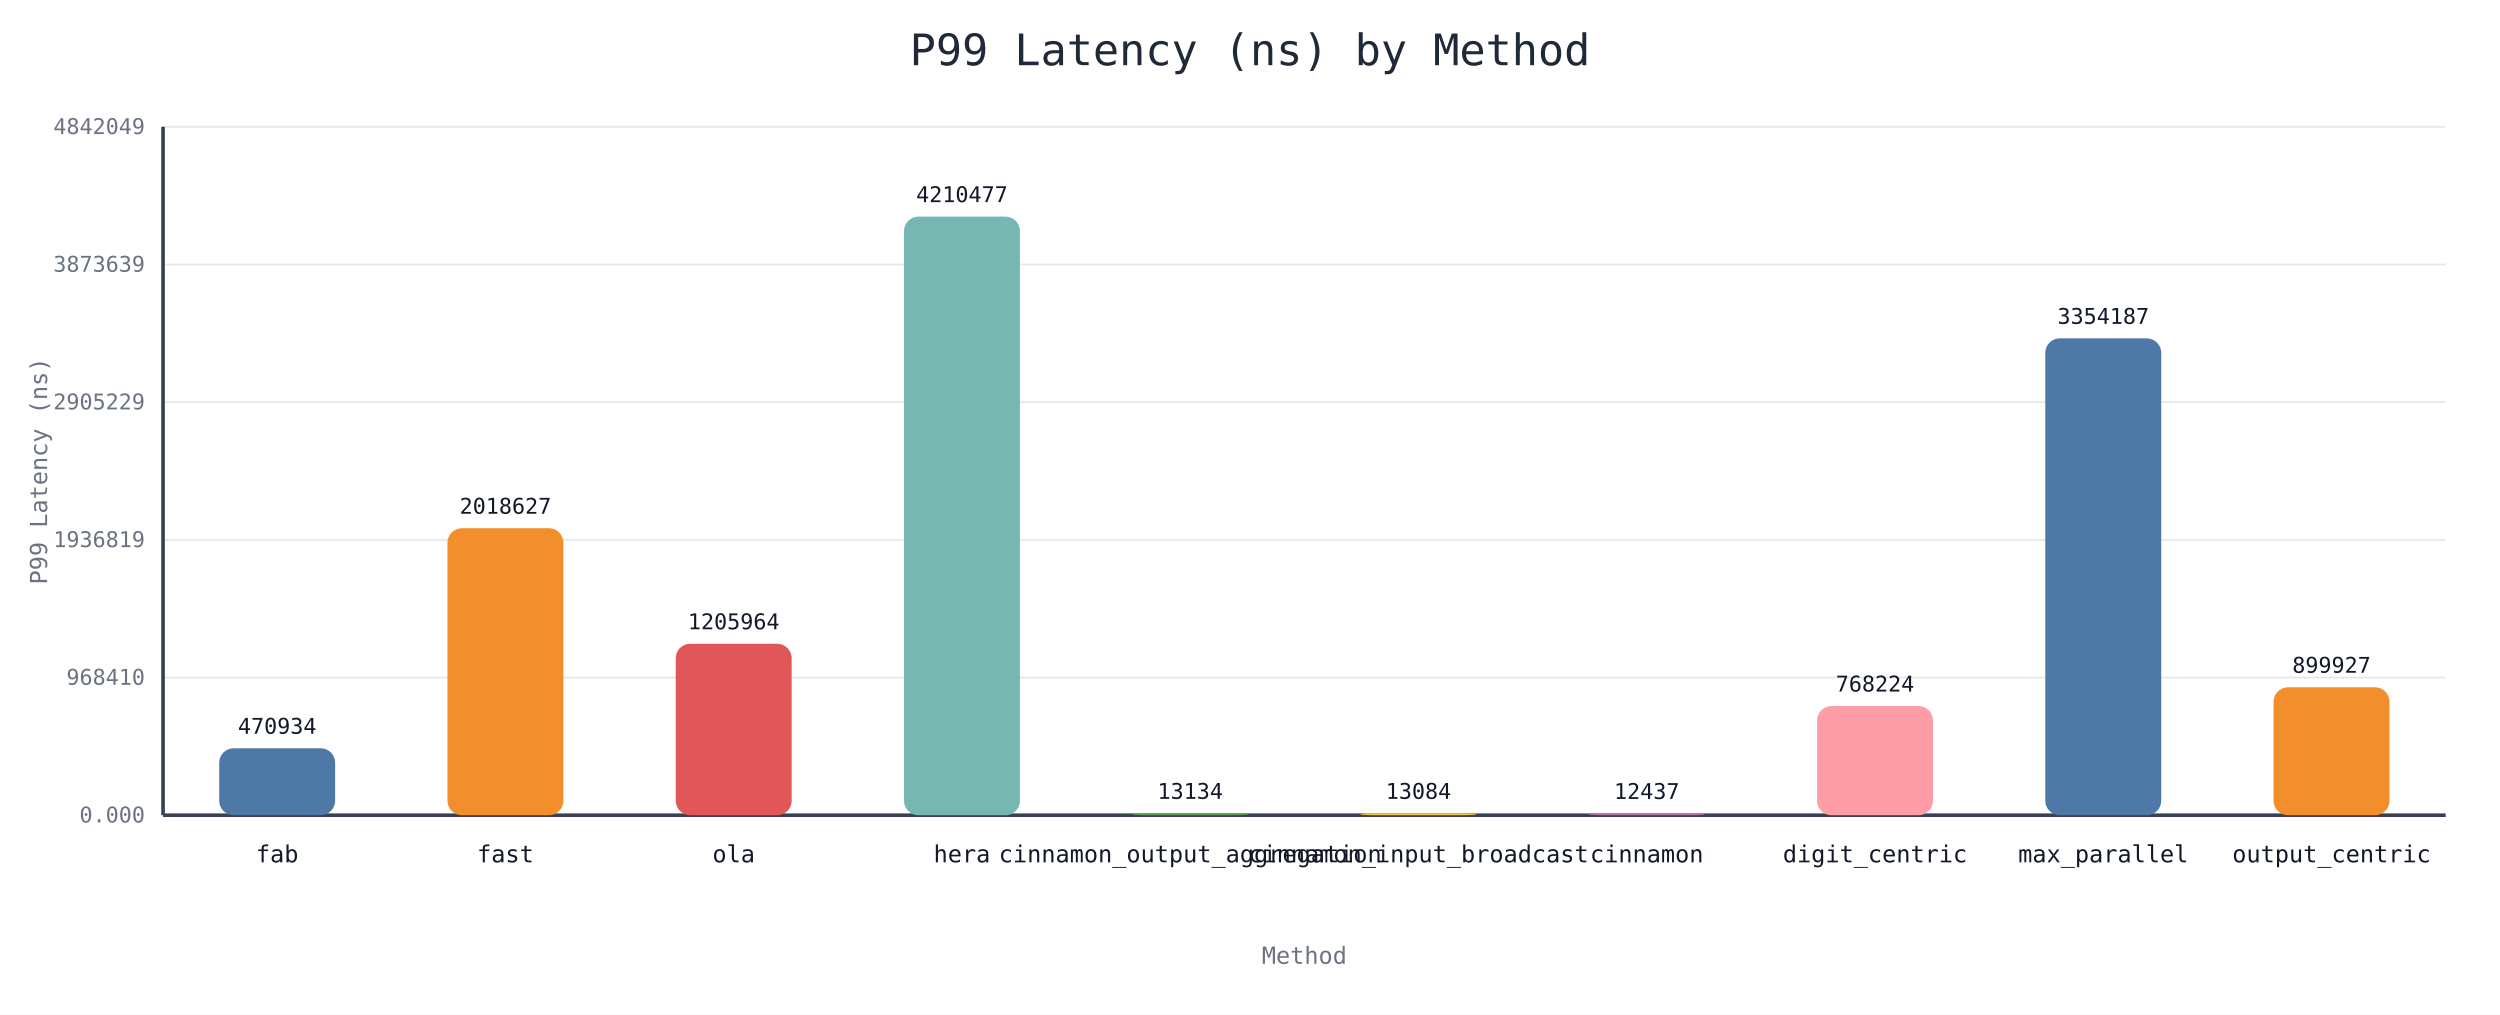
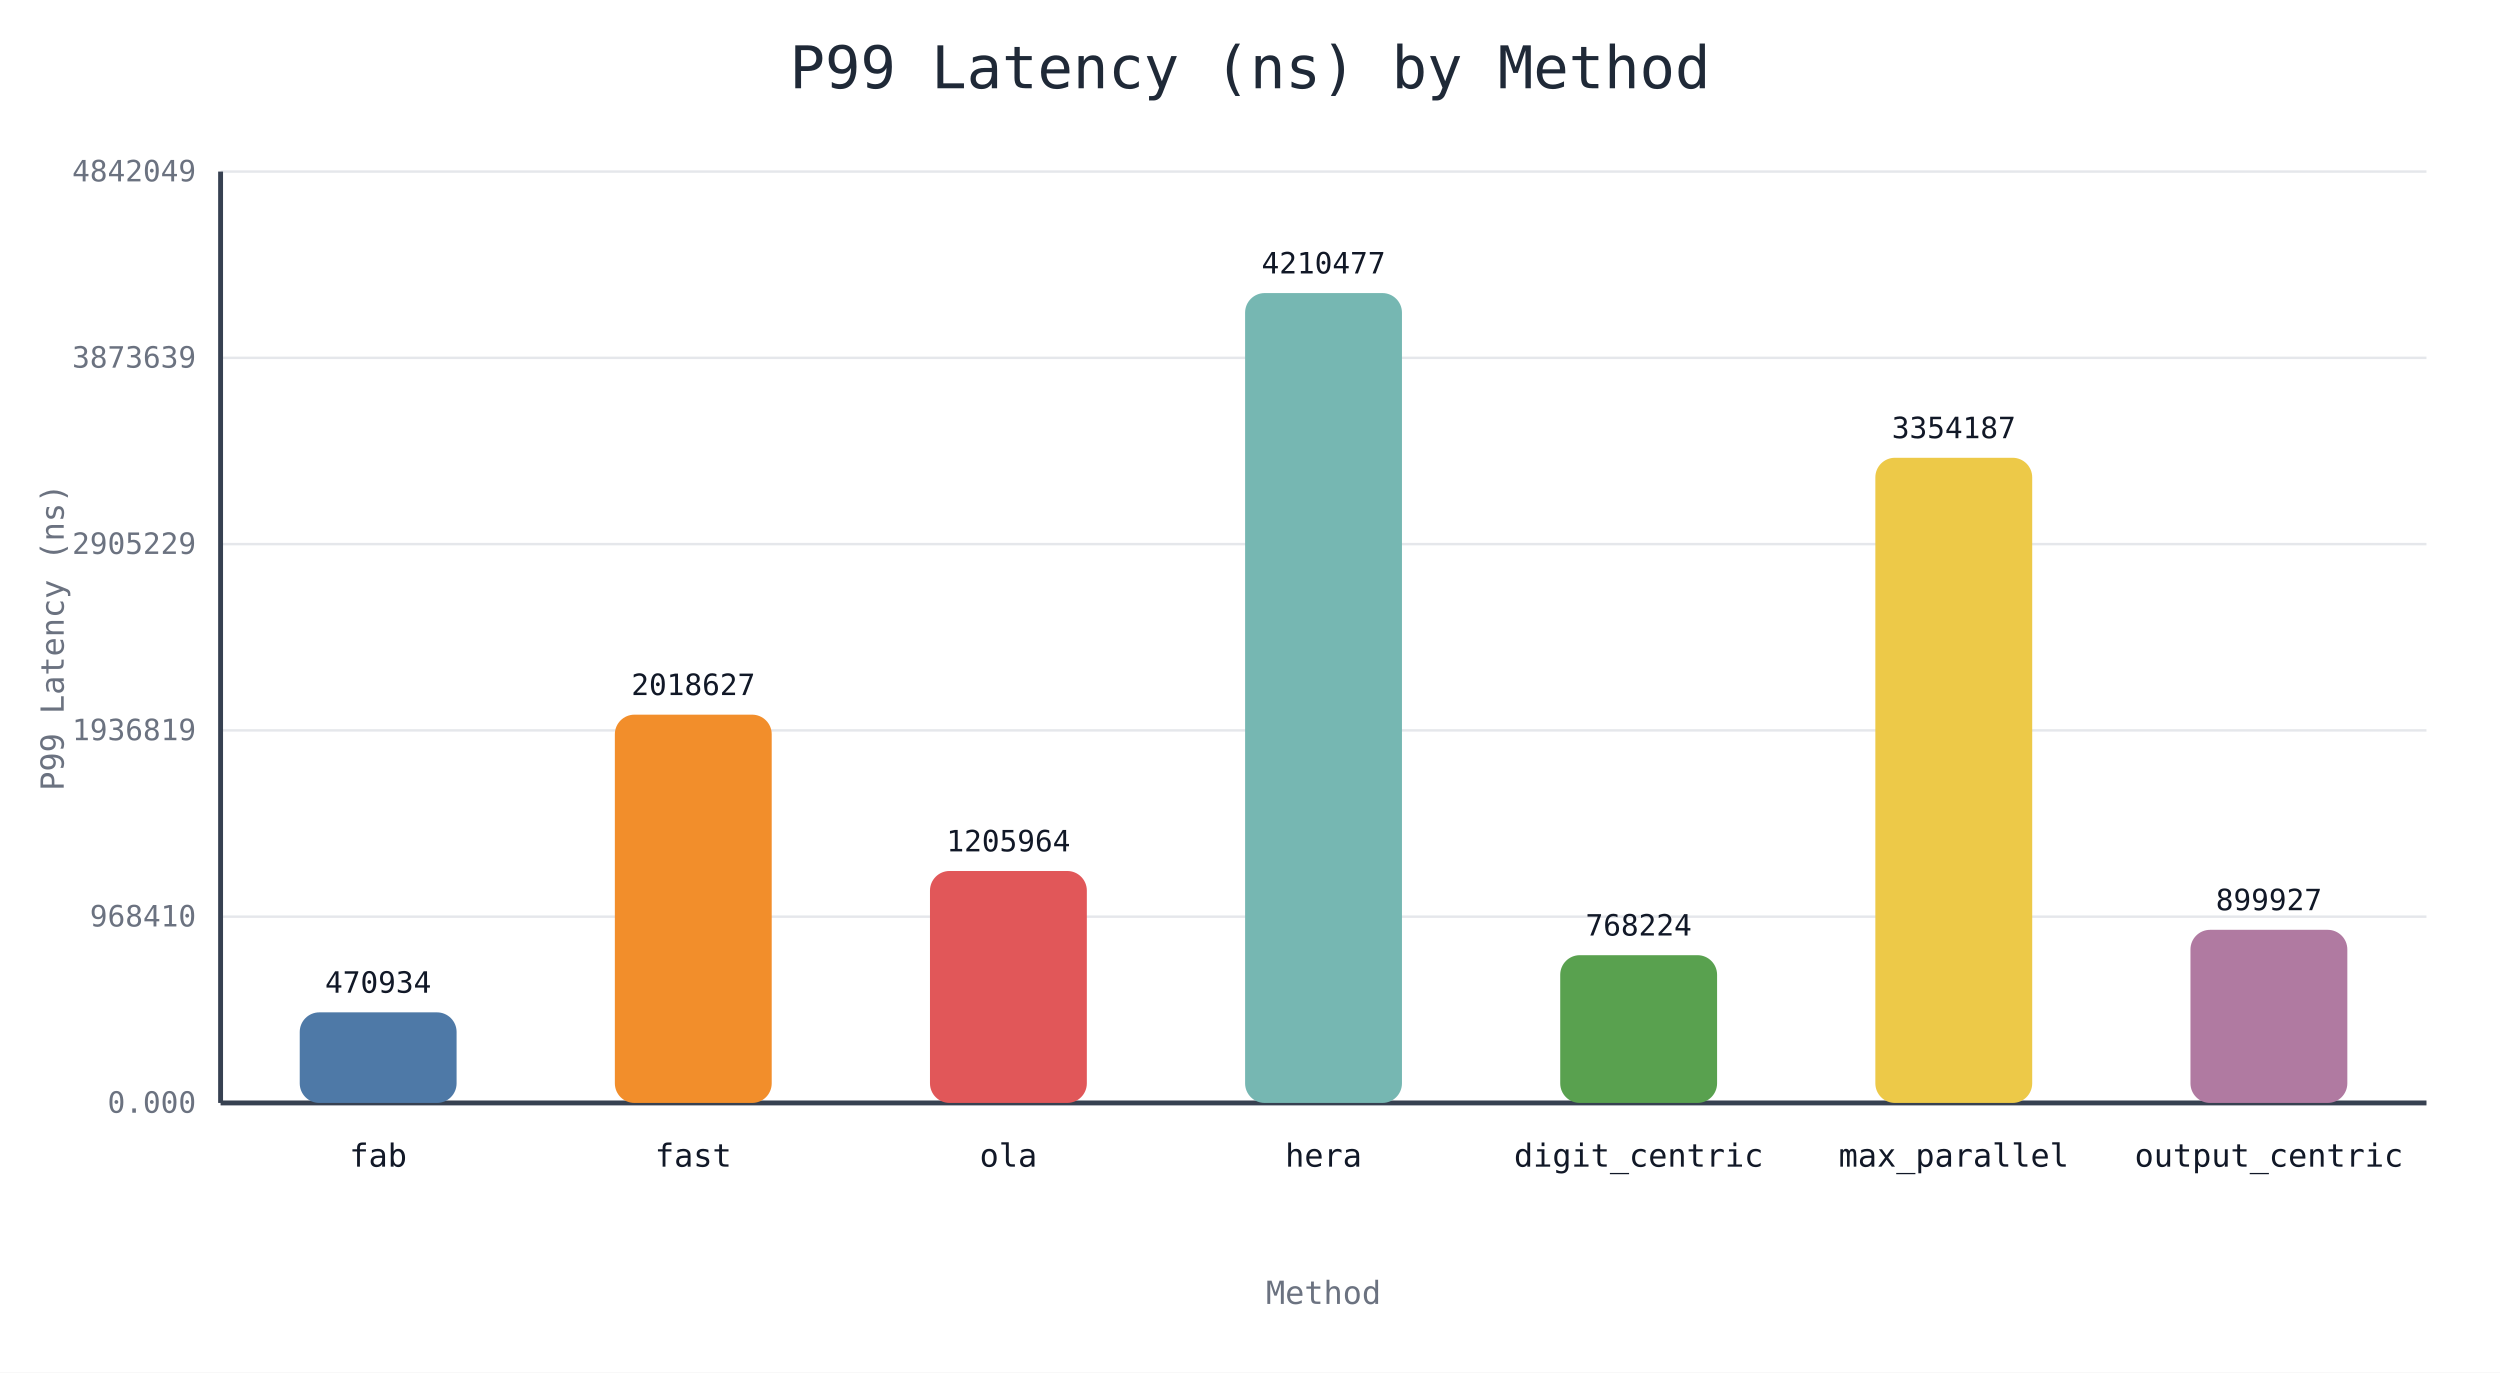
- <svg xmlns="http://www.w3.org/2000/svg" width="1380" height="560" viewBox="0 0 1380 560">
+ <svg xmlns="http://www.w3.org/2000/svg" width="1020" height="560" viewBox="0 0 1020 560">
  <rect x="0" y="0" width="100%" height="100%" fill="#ffffff" />
-   <text x="690.0" y="36" text-anchor="middle" font-size="24" font-family="Maple Mono, Cascadia Code, monospace" fill="#1f2937">P99 Latency (ns) by Method</text>
-   <line x1="90" y1="450.00" x2="1350" y2="450.00" stroke="#e5e7eb" stroke-width="1" />
+   <text x="510.0" y="36" text-anchor="middle" font-size="24" font-family="Maple Mono, Cascadia Code, monospace" fill="#1f2937">P99 Latency (ns) by Method</text>
+   <line x1="90" y1="450.00" x2="990" y2="450.00" stroke="#e5e7eb" stroke-width="1" />
  <text x="80" y="454.00" text-anchor="end" font-size="12" font-family="Maple Mono, Cascadia Code, monospace" fill="#6b7280">0.000</text>
-   <line x1="90" y1="374.00" x2="1350" y2="374.00" stroke="#e5e7eb" stroke-width="1" />
+   <line x1="90" y1="374.00" x2="990" y2="374.00" stroke="#e5e7eb" stroke-width="1" />
  <text x="80" y="378.00" text-anchor="end" font-size="12" font-family="Maple Mono, Cascadia Code, monospace" fill="#6b7280">968410</text>
-   <line x1="90" y1="298.00" x2="1350" y2="298.00" stroke="#e5e7eb" stroke-width="1" />
+   <line x1="90" y1="298.00" x2="990" y2="298.00" stroke="#e5e7eb" stroke-width="1" />
  <text x="80" y="302.00" text-anchor="end" font-size="12" font-family="Maple Mono, Cascadia Code, monospace" fill="#6b7280">1936819</text>
-   <line x1="90" y1="222.00" x2="1350" y2="222.00" stroke="#e5e7eb" stroke-width="1" />
+   <line x1="90" y1="222.00" x2="990" y2="222.00" stroke="#e5e7eb" stroke-width="1" />
  <text x="80" y="226.00" text-anchor="end" font-size="12" font-family="Maple Mono, Cascadia Code, monospace" fill="#6b7280">2905229</text>
-   <line x1="90" y1="146.00" x2="1350" y2="146.00" stroke="#e5e7eb" stroke-width="1" />
+   <line x1="90" y1="146.00" x2="990" y2="146.00" stroke="#e5e7eb" stroke-width="1" />
  <text x="80" y="150.00" text-anchor="end" font-size="12" font-family="Maple Mono, Cascadia Code, monospace" fill="#6b7280">3873639</text>
-   <line x1="90" y1="70.00" x2="1350" y2="70.00" stroke="#e5e7eb" stroke-width="1" />
+   <line x1="90" y1="70.00" x2="990" y2="70.00" stroke="#e5e7eb" stroke-width="1" />
  <text x="80" y="74.00" text-anchor="end" font-size="12" font-family="Maple Mono, Cascadia Code, monospace" fill="#6b7280">4842049</text>
-   <line x1="90" y1="450" x2="1350" y2="450" stroke="#374151" stroke-width="2" />
+   <line x1="90" y1="450" x2="990" y2="450" stroke="#374151" stroke-width="2" />
  <line x1="90" y1="70" x2="90" y2="450" stroke="#374151" stroke-width="2" />
-   <rect x="121.00" y="413.04" width="64.00" height="36.96" fill="#4E79A7" rx="8" ry="8" />
-   <text x="153.00" y="405.04" text-anchor="middle" font-size="12" font-family="Maple Mono, Cascadia Code, monospace" fill="#111827">470934</text>
-   <text x="153.00" y="476.00" text-anchor="middle" font-size="13" font-family="Maple Mono, Cascadia Code, monospace" fill="#111827">fab</text>
-   <rect x="247.00" y="291.58" width="64.00" height="158.42" fill="#F28E2B" rx="8" ry="8" />
-   <text x="279.00" y="283.58" text-anchor="middle" font-size="12" font-family="Maple Mono, Cascadia Code, monospace" fill="#111827">2018627</text>
-   <text x="279.00" y="476.00" text-anchor="middle" font-size="13" font-family="Maple Mono, Cascadia Code, monospace" fill="#111827">fast</text>
-   <rect x="373.00" y="355.36" width="64.00" height="94.64" fill="#E15759" rx="8" ry="8" />
-   <text x="405.00" y="347.36" text-anchor="middle" font-size="12" font-family="Maple Mono, Cascadia Code, monospace" fill="#111827">1205964</text>
-   <text x="405.00" y="476.00" text-anchor="middle" font-size="13" font-family="Maple Mono, Cascadia Code, monospace" fill="#111827">ola</text>
-   <rect x="499.00" y="119.57" width="64.00" height="330.43" fill="#76B7B2" rx="8" ry="8" />
-   <text x="531.00" y="111.57" text-anchor="middle" font-size="12" font-family="Maple Mono, Cascadia Code, monospace" fill="#111827">4210477</text>
-   <text x="531.00" y="476.00" text-anchor="middle" font-size="13" font-family="Maple Mono, Cascadia Code, monospace" fill="#111827">hera</text>
-   <rect x="625.00" y="448.97" width="64.00" height="1.03" fill="#59A14F" rx="8" ry="8" />
-   <text x="657.00" y="440.97" text-anchor="middle" font-size="12" font-family="Maple Mono, Cascadia Code, monospace" fill="#111827">13134</text>
-   <text x="657.00" y="476.00" text-anchor="middle" font-size="13" font-family="Maple Mono, Cascadia Code, monospace" fill="#111827">cinnamon_output_aggregation</text>
-   <rect x="751.00" y="448.97" width="64.00" height="1.03" fill="#EDC948" rx="8" ry="8" />
-   <text x="783.00" y="440.97" text-anchor="middle" font-size="12" font-family="Maple Mono, Cascadia Code, monospace" fill="#111827">13084</text>
-   <text x="783.00" y="476.00" text-anchor="middle" font-size="13" font-family="Maple Mono, Cascadia Code, monospace" fill="#111827">cinnamon_input_broadcast</text>
-   <rect x="877.00" y="449.02" width="64.00" height="0.98" fill="#B07AA1" rx="8" ry="8" />
-   <text x="909.00" y="441.02" text-anchor="middle" font-size="12" font-family="Maple Mono, Cascadia Code, monospace" fill="#111827">12437</text>
-   <text x="909.00" y="476.00" text-anchor="middle" font-size="13" font-family="Maple Mono, Cascadia Code, monospace" fill="#111827">cinnamon</text>
-   <rect x="1003.00" y="389.71" width="64.00" height="60.29" fill="#FF9DA7" rx="8" ry="8" />
-   <text x="1035.00" y="381.71" text-anchor="middle" font-size="12" font-family="Maple Mono, Cascadia Code, monospace" fill="#111827">768224</text>
-   <text x="1035.00" y="476.00" text-anchor="middle" font-size="13" font-family="Maple Mono, Cascadia Code, monospace" fill="#111827">digit_centric</text>
-   <rect x="1129.00" y="186.77" width="64.00" height="263.23" fill="#4E79A7" rx="8" ry="8" />
-   <text x="1161.00" y="178.77" text-anchor="middle" font-size="12" font-family="Maple Mono, Cascadia Code, monospace" fill="#111827">3354187</text>
-   <text x="1161.00" y="476.00" text-anchor="middle" font-size="13" font-family="Maple Mono, Cascadia Code, monospace" fill="#111827">max_parallel</text>
-   <rect x="1255.00" y="379.37" width="64.00" height="70.63" fill="#F28E2B" rx="8" ry="8" />
-   <text x="1287.00" y="371.37" text-anchor="middle" font-size="12" font-family="Maple Mono, Cascadia Code, monospace" fill="#111827">899927</text>
-   <text x="1287.00" y="476.00" text-anchor="middle" font-size="13" font-family="Maple Mono, Cascadia Code, monospace" fill="#111827">output_centric</text>
-   <text x="720.00" y="532" text-anchor="middle" font-size="13" font-family="Maple Mono, Cascadia Code, monospace" fill="#6b7280">Method</text>
+   <rect x="122.29" y="413.04" width="64.00" height="36.96" fill="#4E79A7" rx="8" ry="8" />
+   <text x="154.29" y="405.04" text-anchor="middle" font-size="12" font-family="Maple Mono, Cascadia Code, monospace" fill="#111827">470934</text>
+   <text x="154.29" y="476.00" text-anchor="middle" font-size="13" font-family="Maple Mono, Cascadia Code, monospace" fill="#111827">fab</text>
+   <rect x="250.86" y="291.58" width="64.00" height="158.42" fill="#F28E2B" rx="8" ry="8" />
+   <text x="282.86" y="283.58" text-anchor="middle" font-size="12" font-family="Maple Mono, Cascadia Code, monospace" fill="#111827">2018627</text>
+   <text x="282.86" y="476.00" text-anchor="middle" font-size="13" font-family="Maple Mono, Cascadia Code, monospace" fill="#111827">fast</text>
+   <rect x="379.43" y="355.36" width="64.00" height="94.64" fill="#E15759" rx="8" ry="8" />
+   <text x="411.43" y="347.36" text-anchor="middle" font-size="12" font-family="Maple Mono, Cascadia Code, monospace" fill="#111827">1205964</text>
+   <text x="411.43" y="476.00" text-anchor="middle" font-size="13" font-family="Maple Mono, Cascadia Code, monospace" fill="#111827">ola</text>
+   <rect x="508.00" y="119.57" width="64.00" height="330.43" fill="#76B7B2" rx="8" ry="8" />
+   <text x="540.00" y="111.57" text-anchor="middle" font-size="12" font-family="Maple Mono, Cascadia Code, monospace" fill="#111827">4210477</text>
+   <text x="540.00" y="476.00" text-anchor="middle" font-size="13" font-family="Maple Mono, Cascadia Code, monospace" fill="#111827">hera</text>
+   <rect x="636.57" y="389.71" width="64.00" height="60.29" fill="#59A14F" rx="8" ry="8" />
+   <text x="668.57" y="381.71" text-anchor="middle" font-size="12" font-family="Maple Mono, Cascadia Code, monospace" fill="#111827">768224</text>
+   <text x="668.57" y="476.00" text-anchor="middle" font-size="13" font-family="Maple Mono, Cascadia Code, monospace" fill="#111827">digit_centric</text>
+   <rect x="765.14" y="186.77" width="64.00" height="263.23" fill="#EDC948" rx="8" ry="8" />
+   <text x="797.14" y="178.77" text-anchor="middle" font-size="12" font-family="Maple Mono, Cascadia Code, monospace" fill="#111827">3354187</text>
+   <text x="797.14" y="476.00" text-anchor="middle" font-size="13" font-family="Maple Mono, Cascadia Code, monospace" fill="#111827">max_parallel</text>
+   <rect x="893.71" y="379.37" width="64.00" height="70.63" fill="#B07AA1" rx="8" ry="8" />
+   <text x="925.71" y="371.37" text-anchor="middle" font-size="12" font-family="Maple Mono, Cascadia Code, monospace" fill="#111827">899927</text>
+   <text x="925.71" y="476.00" text-anchor="middle" font-size="13" font-family="Maple Mono, Cascadia Code, monospace" fill="#111827">output_centric</text>
+   <text x="540.00" y="532" text-anchor="middle" font-size="13" font-family="Maple Mono, Cascadia Code, monospace" fill="#6b7280">Method</text>
  <text x="26" y="260.00" text-anchor="middle" font-size="13" font-family="Maple Mono, Cascadia Code, monospace" fill="#6b7280" transform="rotate(-90 26 260.00)">P99 Latency (ns)</text>
</svg>
